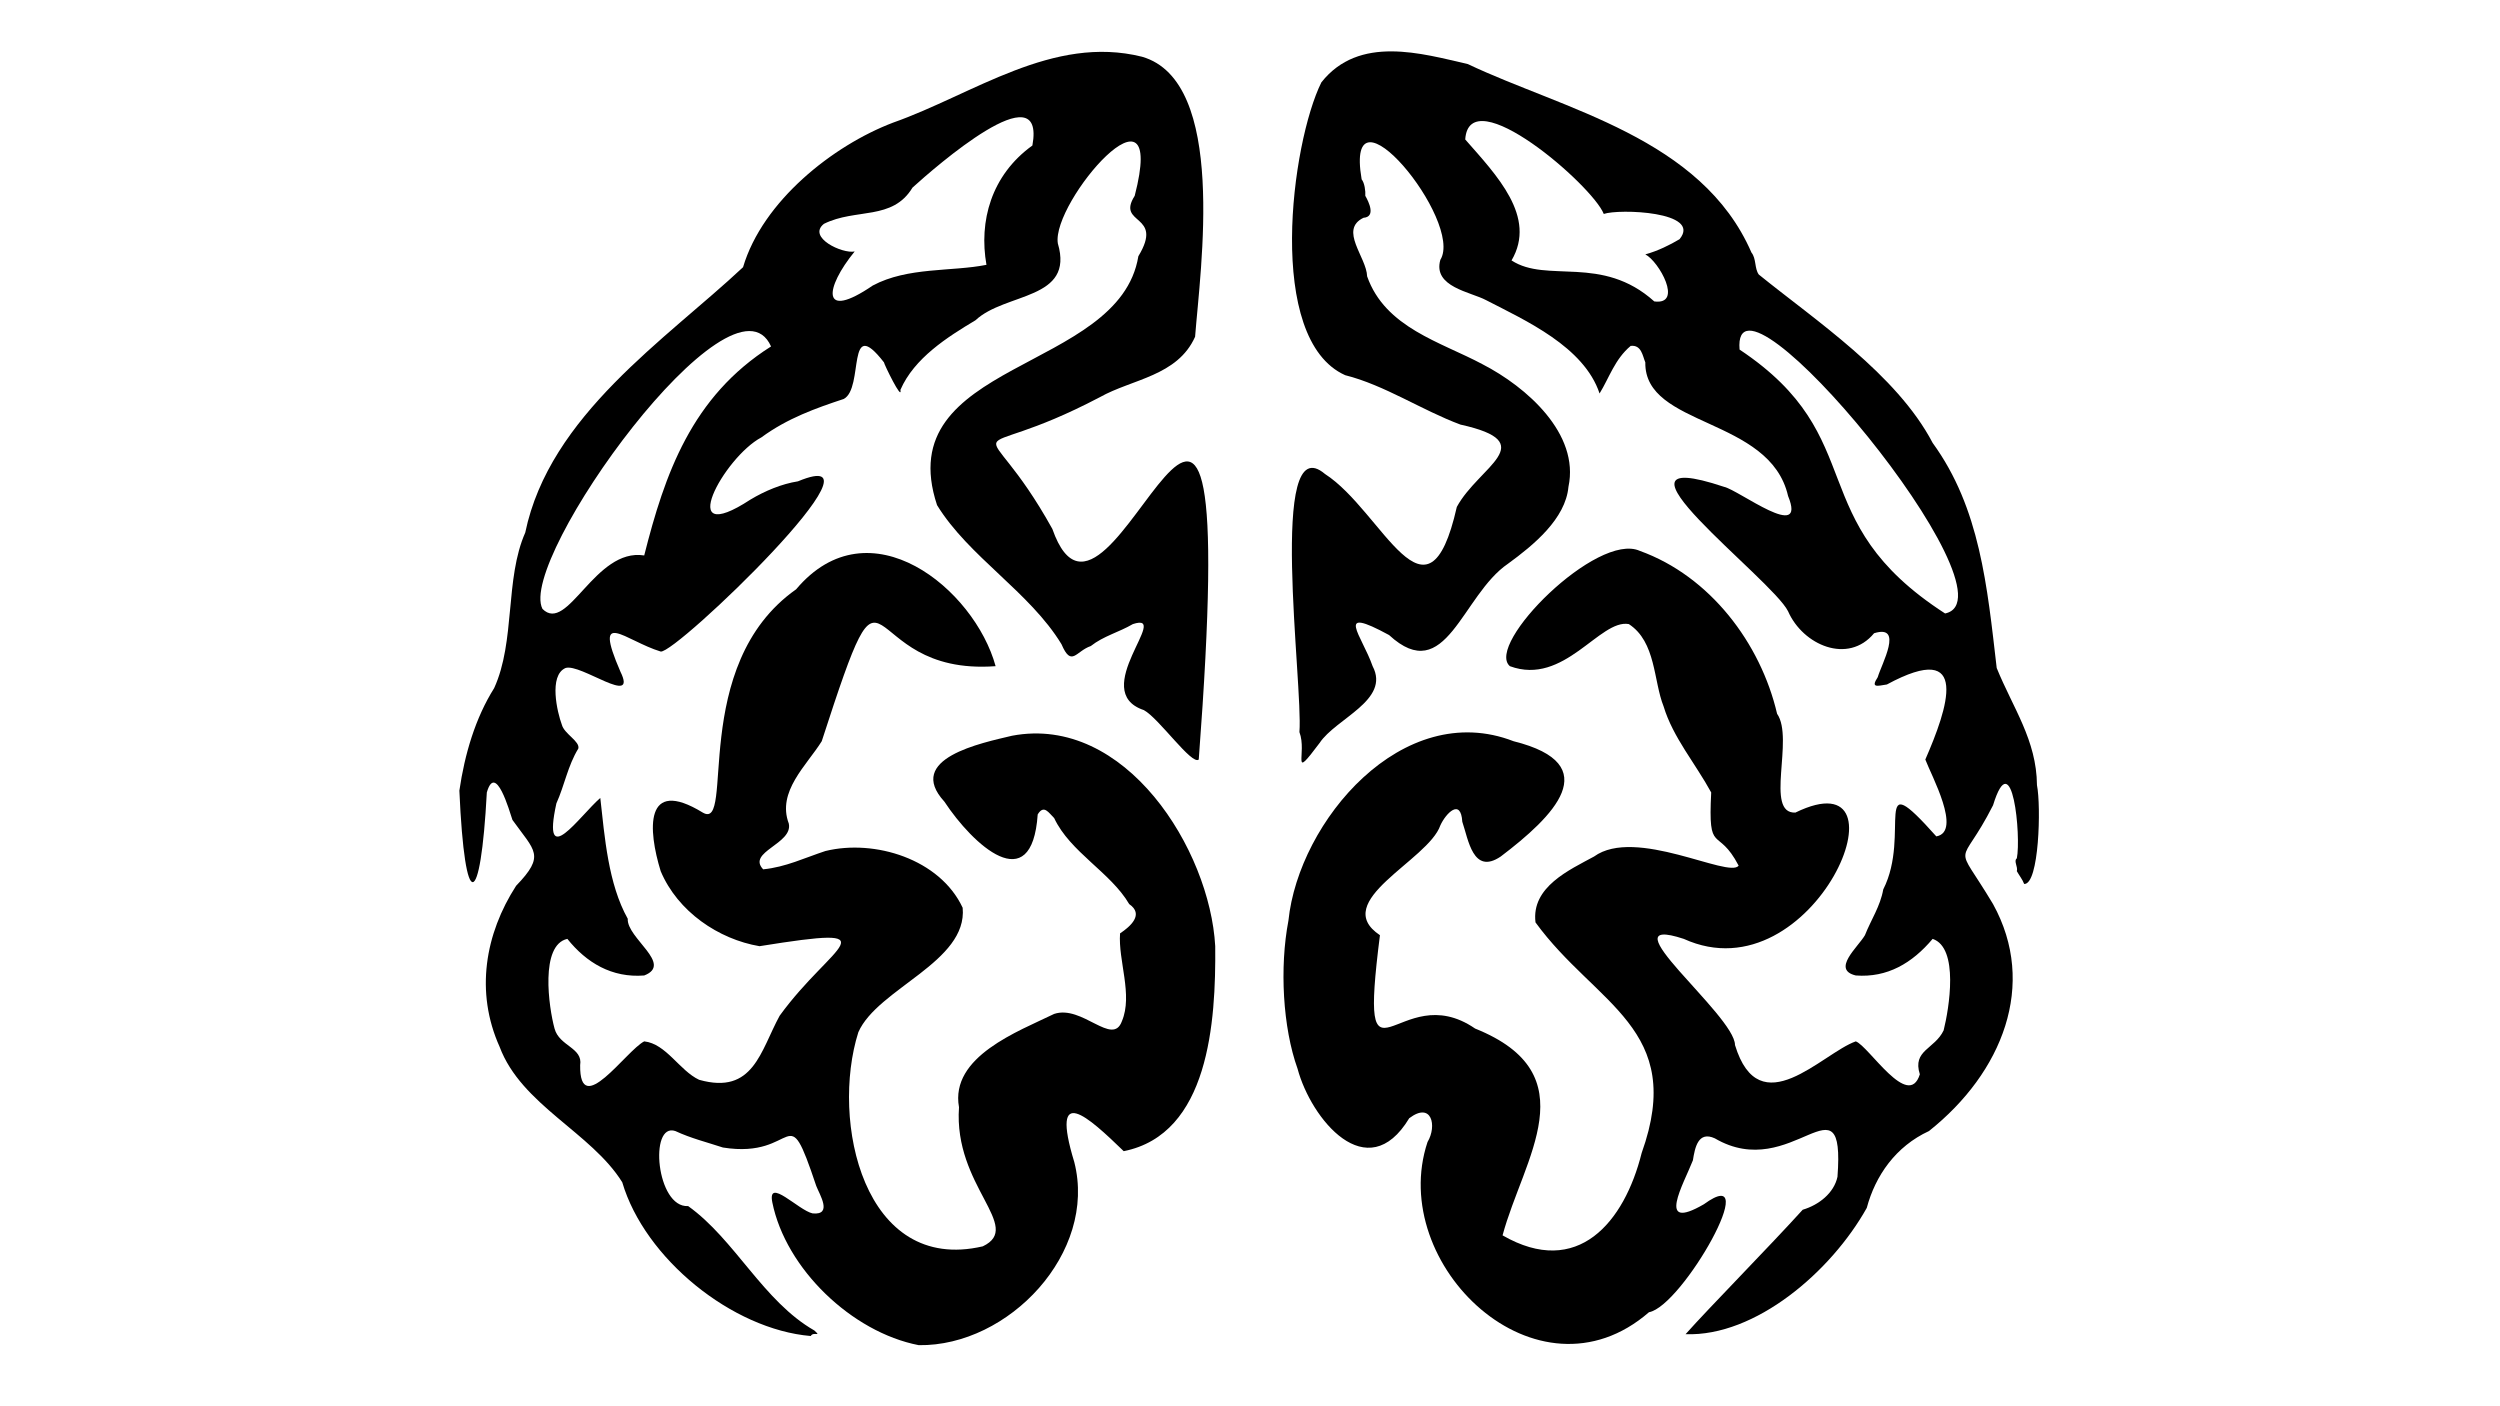
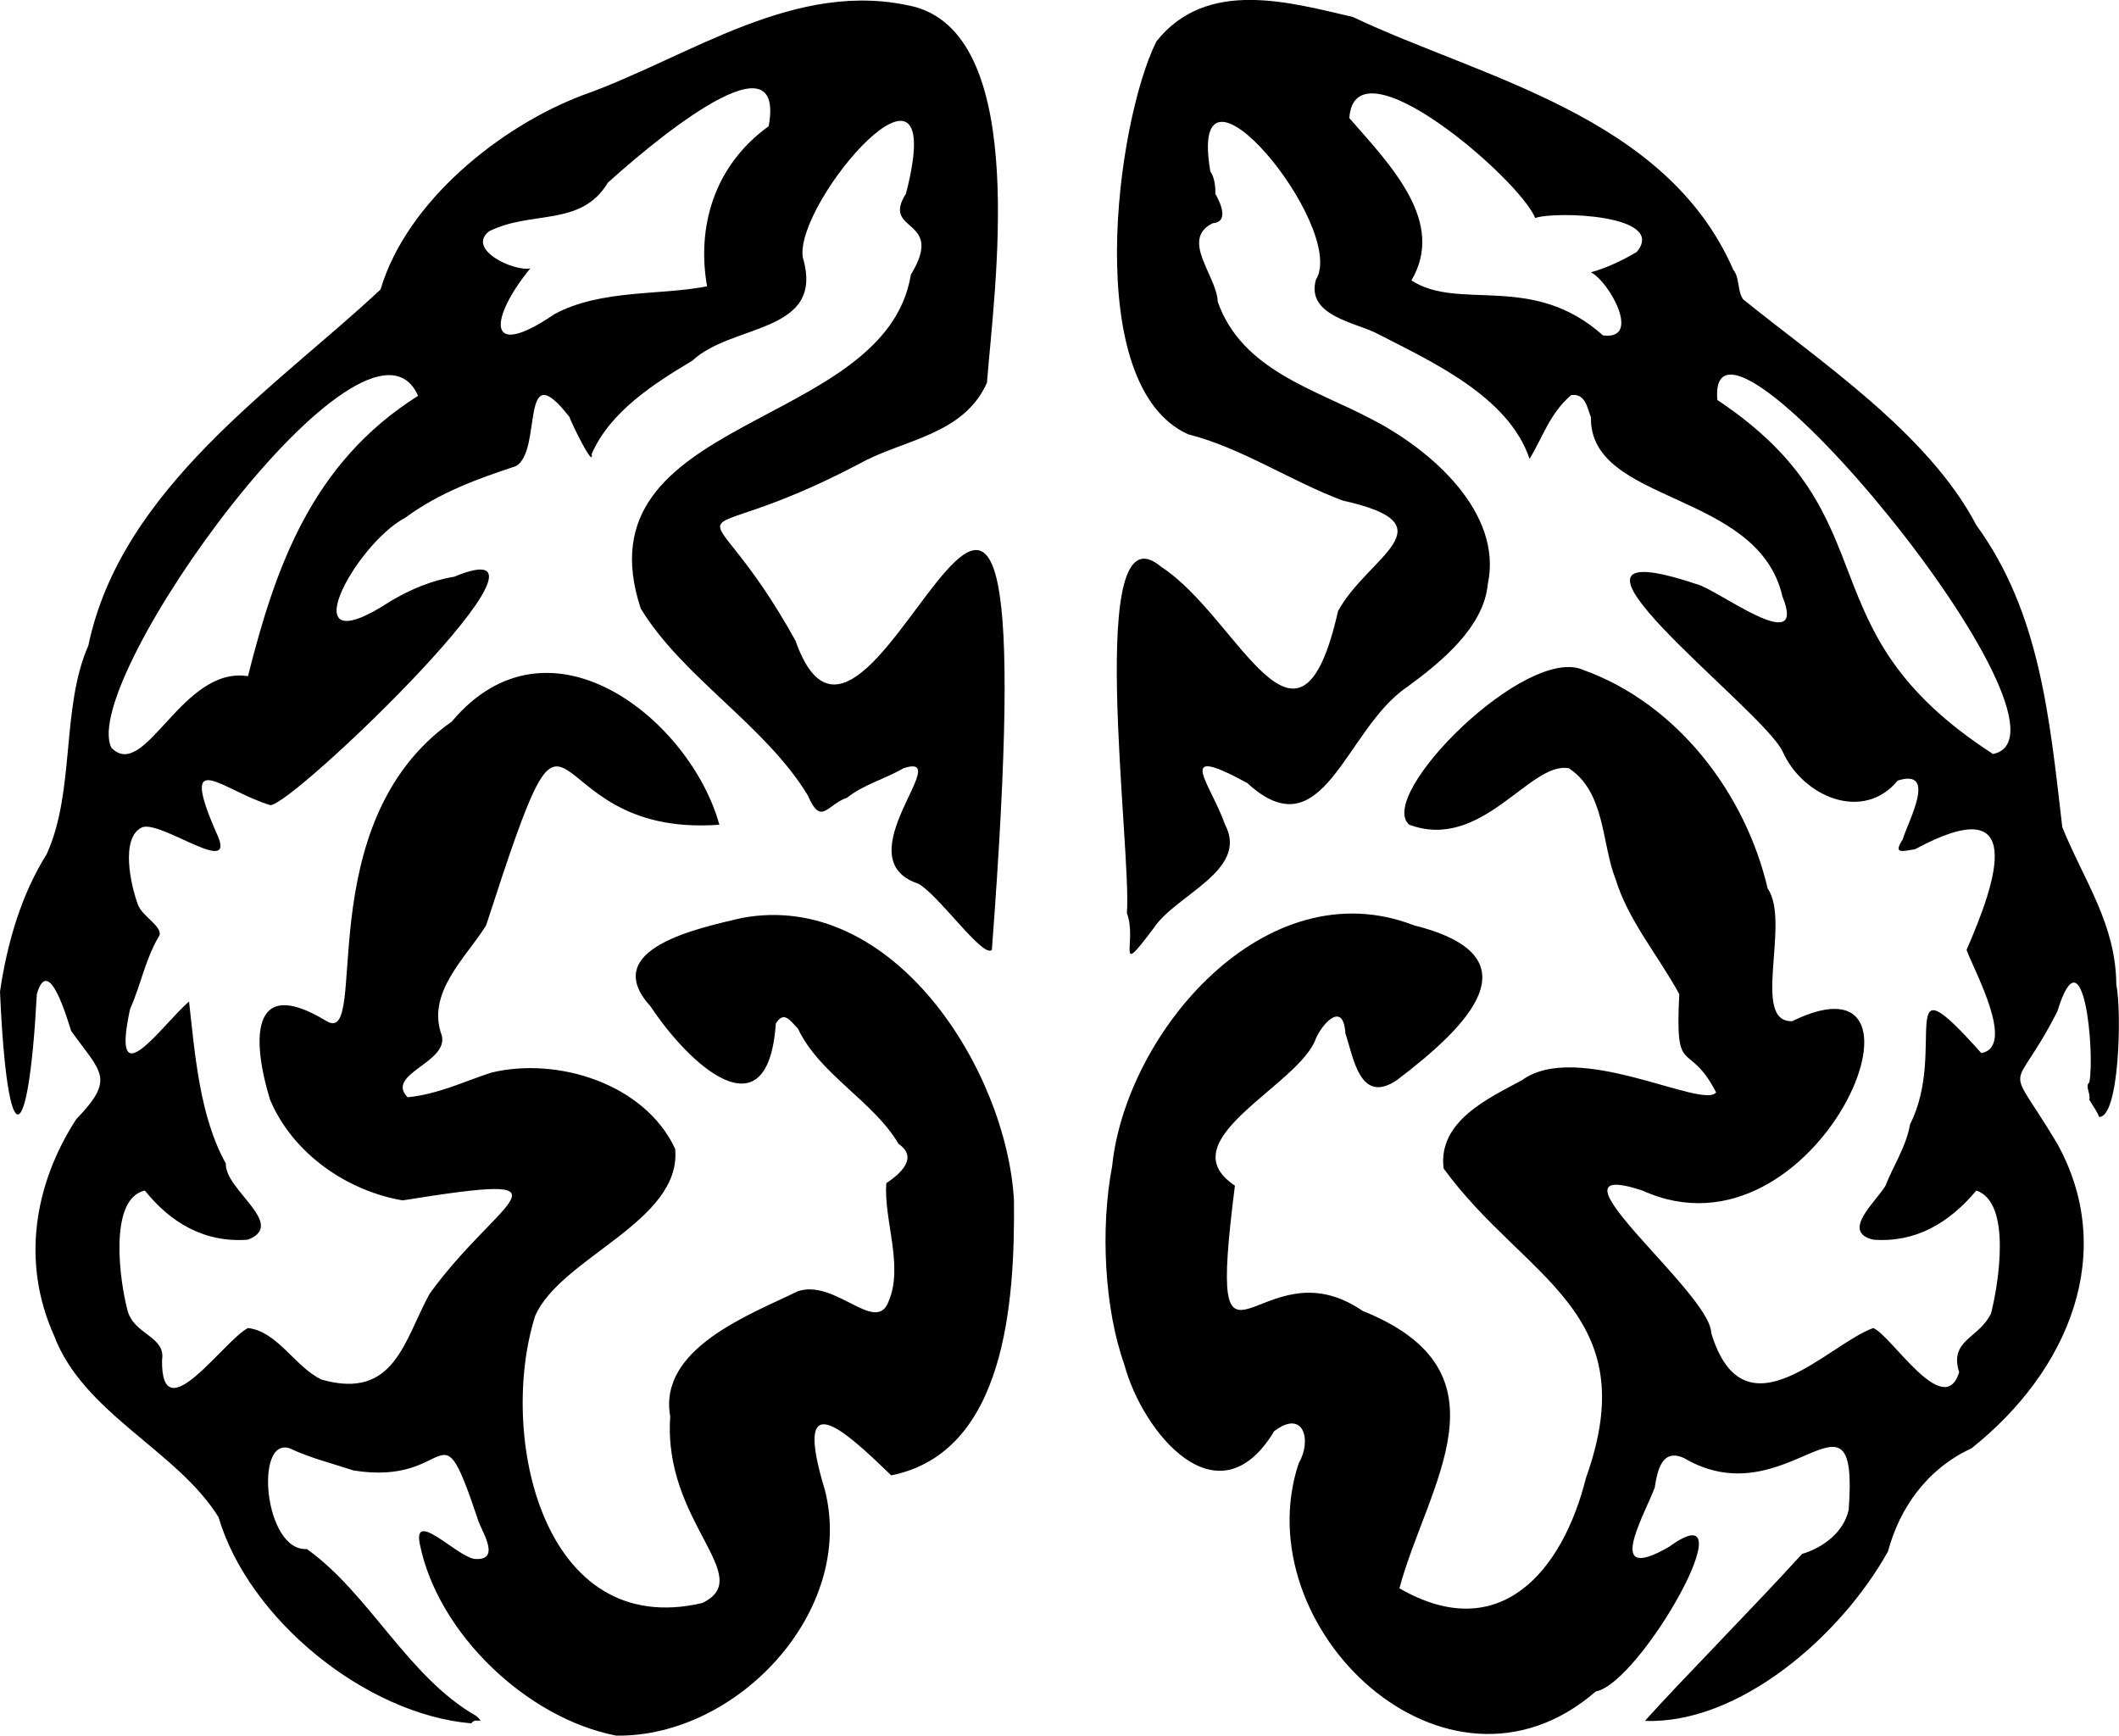
- <svg xmlns="http://www.w3.org/2000/svg" version="1.1" id="Слой_1" x="0px" y="0px" viewBox="0 0 1366 768" style="enable-background:new 0 0 1366 768;" xml:space="preserve">
-   <path d="M664,517c-2.9-52.7-49-126.7-111-115c-16.7,4-58.6,12.4-37,36c15.5,23.5,47.8,53.5,51,7c3.4-5.6,6-0.9,9,2  c8.7,18.6,30.9,29.7,41,47c8.2,5.6,0.7,12.2-5,16c-1.1,14.9,7.1,33.6,1,48c-5.1,14-21.7-9.1-37-4c-19.5,9.5-57,23.3-52,51  c-3.1,43.2,35.5,65.3,13,76c-65.2,15.2-83.3-68.7-68-117c10.5-23.9,59.8-38.4,57-68c-12.4-26.6-48.1-37.6-75-31  c-11.3,3.7-21.7,8.8-34,10c-9.1-9.5,16.4-13.9,14-25c-6.6-17.5,9.8-31.8,18-45c38.9-120.1,17-35.2,95-41c-11.5-42.1-69-89.5-109-42  c-58.9,41.5-33.1,132.5-51,122c-32.2-19.7-29.9,9.6-23,32c9.3,22.1,31.6,37.2,54,41c74.2-11.9,39.6-1.4,11,38  c-10.5,19.2-14.3,43.4-44,35c-10.7-5-18-19.7-30-21c-9.9,5.1-35.4,42.9-35,13c1.6-9.6-11.4-10.3-14-20c-3.2-11.7-8-45.7,7-49  c10.4,13,24.3,21.4,42,20c16-6.2-9.6-20.4-9-31c-10.7-19.1-12.6-44.7-15-66c-11.2,9.7-32.2,40.5-24,3c4.5-10,6.2-20.5,12-30  c1-3.9-7.7-8-9-13c-2.5-6.7-7.3-26.9,2-31c8.2-2.7,39.6,21.6,30,2c-15.4-35.5,2.6-16.9,22-11c8.1,1.5,129.9-115.8,75-93  c-8.9,1.4-18,5.2-26,10c-41.8,27.3-14.6-23.1,6-34c14.3-10.5,29.9-16,45-21c11.3-5.9,1.2-46.8,22-20c0,0.9,10.1,21.7,9,15  c7.5-17.3,25.6-28.8,41-38c16.3-15.3,54.2-10.9,45-42c-3.6-22.6,60.2-96.3,42-26c-10.3,16.2,16.3,9.5,2,33  c-10.4,63.7-136.2,56.8-110,136c17.3,28.2,50.6,47.4,68,76c5.5,12.8,7.8,3.8,16,1c7-5.5,15.3-7.5,23-12c21.5-7-24.6,36.8,6,47  c8.2,4.4,26.3,30.4,30,27c25.3-334-48.3-35.7-80-126c-39-70.3-51.1-31.5,26-72c17.6-9.9,42.4-11.5,52-33c2.9-37.5,17.6-139.6-29-153  c-48.8-12.2-92.1,20.5-136,36c-32.9,12.5-71.3,42.9-82,79c-42,39.4-105.7,80.9-119,145c-11.2,25.3-5.3,59.4-17,85  c-10.3,16.4-16.1,36.1-19,56c3,68.1,11.6,64.9,15,1c4.8-16.7,12.4,10.3,14,15c12.2,17.1,18.2,19.2,2,36c-16.9,26.2-22.5,58-9,88  c11.9,31.8,50.1,46.8,67,74c12.3,41.7,60.1,80.4,103,84c1.5-2.7,6.1,0.8,2-3c-28-16-43.4-49.7-69-68c-17.4,1.1-21.5-45.9-7-41  c8.6,4,17.2,6.1,26,9c41.6,6.7,34.1-29.4,51,21c1.8,4.7,9.1,16.1-2,15c-7.6-1.6-24.8-20.1-22-6c7.3,36.2,43.4,70.9,80,78  c49.2,0.7,97.6-50.6,85-100c-13.4-44,7.6-24.8,27-6C660.6,619.7,664.4,558.4,664,517z M450.2,122.3c17.5-8.7,37.4-1.6,48.4-19.8  c12-10.9,73-64.3,65.5-23c-22.6,16.3-29.3,41.5-25.1,65.2c-18.9,3.8-43,1.1-62.1,11.3c-28.7,19.6-26.2,1.3-9.9-18.6  C460.3,138.8,440.9,129.7,450.2,122.3z M296.4,332.7c-13.9-27.1,104-190.3,124.9-143.4c-43.4,27.4-58.1,69.8-69.3,114.2  C325,299.2,310.2,346.6,296.4,332.7z" />
-   <path d="M1113,429c-0.2-24.6-13.1-42.1-22-64c-5.2-44.7-9.1-87.4-35-123c-19.7-37.6-64.3-67.1-95-92c-2.4-3.3-1.3-8.7-4-12  C929.7,75.2,854.4,59.9,802,35c-25-5.7-59.4-16.1-80,10c-16.4,33-30.7,140.4,13,160c21.5,5.4,42,19.2,63,27c44.8,9.9,10,22.8-2,45  c-16.1,71.3-40.5,2.3-72-18c-31.5-26.8-11.9,115.2-14,141c4.4,11.6-5.1,27.5,11,6c8.9-13.5,38.8-23.4,29-42  c-5.9-16.9-21.3-33.5,9-17c31.1,28.6,39.7-21.8,65-39c14-10.2,31.4-24.5,33-42c6.2-29-22.9-54.6-47-67c-22.8-12.2-53.1-19.9-63-48  c-0.3-10.5-15.5-25.4-2-32c6.9-0.5,2.9-8.7,1-12c0.2-2.5-0.4-7.1-2-9c-9.8-57.3,56.1,22.9,43,44c-4.2,14.8,16.6,17.5,25,22  c21.5,11.1,53.5,25.4,62,51c5.3-8.6,8.3-18.7,17-26c5.9-0.7,6.5,5.4,8,9c-0.6,35.6,68.1,29.7,78,73c10.5,25.7-27-3.3-35-5  c-74.1-24.7,26.3,50.3,35,68c8.1,18.5,32.8,29.2,47,12c16.4-5.1,4,17,2,24c-4,6.1-0.2,4.8,5,4c46.4-25.1,33,13.5,21,41  c3.2,8.6,20.2,39.5,6,42c-36.3-40.7-13.5-1.5-29,29c-1.6,9.2-6.7,16.6-10,25c-3.8,6.5-18.4,18.8-5,22c17.2,1.3,30.8-6.7,42-20  c14.5,4.9,9,38,6,50c-4.9,10.3-17.2,10.8-13,24c-6.2,19.8-27.8-15.3-35-18c-18.4,6.5-52.6,46-66,2c0-16.3-72.1-72.5-28-58  c71.6,32.5,126.6-101,61-69c-17,0.7-0.5-40.4-10-54c-9-38.6-36.7-75.2-75-89c-23.3-10.6-84.8,51.1-71,63c29.7,11,49.1-25.9,65-23  c14.9,9.7,13.4,31,19,45c5.1,16.9,17.4,31.2,26,47c-1.8,35,3.5,17.9,15,40c-5.3,7.1-56.4-21.4-79-5c-13.4,7.3-34.4,16.6-32,36  c32.9,45.2,82.4,57.9,58,126c-9.4,37.7-34.9,68.7-76,45c11.3-42.1,47.3-88-15-113c-42.2-29-64,43.5-52-51  c-27.8-18.6,26.4-40.8,33-60c3-6.6,11.2-15.1,12-2c3.3,9.6,5.8,29.3,21,19c28.6-21.7,57.9-50.3,7-63c-60.6-23.5-117.4,43.7-123,98  c-4.9,25.6-3.1,58.4,5,81c7.3,27.3,38,65.1,61,27c12.3-9.3,15.3,4.2,10,13c-22.3,67,60,145.9,121,93c18.3-3.3,63.4-83.3,30-59  c-26.5,15.4-11-11.2-6-24c1.1-7,2.9-16.2,12-12c42.3,24.8,71.3-36.7,67,21c-1.9,8.9-10.2,15.4-19,18c-18,19.9-51.5,53.9-64,68  c38.1,1.4,79.5-34.1,99-69c4.7-17.6,15.8-33.6,34-42c40.1-31.9,59.3-80,35-124c-21.8-36.5-18.5-17.5,0-54c10.6-34.5,15.4,17.1,13,29  c-1.9,1.4,0.7,4.6,0,7c1.2,2.2,3.2,4.7,4,7C1114.2,483.4,1115.3,440.5,1113,429z M917.7,130.7c-5.2,3.1-11.8,6.4-18.7,8.3  c7.4,3.7,20.9,27.8,4.9,25.7c-28.7-25.8-58.6-9.7-78-22.4c14-23.8-8.2-46.6-25.3-66.1c2.2-33.2,69.6,25.1,75.7,40.7  C884.4,114,930.2,115.5,917.7,130.7z M1062.8,335.2c-79.1-51.1-39.5-95.7-112.3-144.2C945.8,134.7,1104.8,326.4,1062.8,335.2z" />
+ <svg xmlns="http://www.w3.org/2000/svg" version="1.1" id="Слой_1" x="0px" y="0px" viewBox="0 0 863.1 706.9" style="enable-background:new 0 0 863.1 706.9;" xml:space="preserve">
+   <path d="M413,488.9c-2.9-52.7-49-126.7-111-115c-16.7,4-58.6,12.4-37,36c15.5,23.5,47.8,53.5,51,7c3.4-5.6,6-0.9,9,2  c8.7,18.6,30.9,29.7,41,47c8.2,5.6,0.7,12.2-5,16c-1.1,14.9,7.1,33.6,1,48c-5.1,14-21.7-9.1-37-4c-19.5,9.5-57,23.3-52,51  c-3.1,43.2,35.5,65.3,13,76c-65.2,15.2-83.3-68.7-68-117c10.5-23.9,59.8-38.4,57-68c-12.4-26.6-48.1-37.6-75-31  c-11.3,3.7-21.7,8.8-34,10c-9.1-9.5,16.4-13.9,14-25c-6.6-17.5,9.8-31.8,18-45c38.9-120.1,17-35.2,95-41c-11.5-42.1-69-89.5-109-42  c-58.9,41.5-33.1,132.5-51,122c-32.2-19.7-29.9,9.6-23,32c9.3,22.1,31.6,37.2,54,41c74.2-11.9,39.6-1.4,11,38  c-10.5,19.2-14.3,43.4-44,35c-10.7-5-18-19.7-30-21c-9.9,5.1-35.4,42.9-35,13c1.6-9.6-11.4-10.3-14-20c-3.2-11.7-8-45.7,7-49  c10.4,13,24.3,21.4,42,20c16-6.2-9.6-20.4-9-31c-10.7-19.1-12.6-44.7-15-66c-11.2,9.7-32.2,40.5-24,3c4.5-10,6.2-20.5,12-30  c1-3.9-7.7-8-9-13c-2.5-6.7-7.3-26.9,2-31c8.2-2.7,39.6,21.6,30,2c-15.4-35.5,2.6-16.9,22-11c8.1,1.5,129.9-115.8,75-93  c-8.9,1.4-18,5.2-26,10c-41.8,27.3-14.6-23.1,6-34c14.3-10.5,29.9-16,45-21c11.3-5.9,1.2-46.8,22-20c0,0.9,10.1,21.7,9,15  c7.5-17.3,25.6-28.8,41-38c16.3-15.3,54.2-10.9,45-42c-3.6-22.6,60.2-96.3,42-26c-10.3,16.2,16.3,9.5,2,33  c-10.4,63.7-136.2,56.8-110,136c17.3,28.2,50.6,47.4,68,76c5.5,12.8,7.8,3.8,16,1c7-5.5,15.3-7.5,23-12c21.5-7-24.6,36.8,6,47  c8.2,4.4,26.3,30.4,30,27c25.3-334-48.3-35.7-80-126c-39-70.3-51.1-31.5,26-72c17.6-9.9,42.4-11.5,52-33c2.9-37.5,17.6-139.6-29-153  c-48.8-12.2-92.1,20.5-136,36c-32.9,12.5-71.3,42.9-82,79c-42,39.4-105.7,80.9-119,145c-11.2,25.3-5.3,59.4-17,85  C8.7,364.3,2.9,384,0,403.9c3,68.1,11.6,64.9,15,1c4.8-16.7,12.4,10.3,14,15c12.2,17.1,18.2,19.2,2,36c-16.9,26.2-22.5,58-9,88  c11.9,31.8,50.1,46.8,67,74c12.3,41.7,60.1,80.4,103,84c1.5-2.7,6.1,0.8,2-3c-28-16-43.4-49.7-69-68c-17.4,1.1-21.5-45.9-7-41  c8.6,4,17.2,6.1,26,9c41.6,6.7,34.1-29.4,51,21c1.8,4.7,9.1,16.1-2,15c-7.6-1.6-24.8-20.1-22-6c7.3,36.2,43.4,70.9,80,78  c49.2,0.7,97.6-50.6,85-100c-13.4-44,7.6-24.8,27-6C409.6,591.6,413.4,530.3,413,488.9z M199.2,94.2c17.5-8.7,37.4-1.6,48.4-19.8  c12-10.9,73-64.3,65.5-23c-22.6,16.3-29.3,41.5-25.1,65.2c-18.9,3.8-43,1.1-62.1,11.3c-28.7,19.6-26.2,1.3-9.9-18.6  C209.3,110.7,189.9,101.6,199.2,94.2z M45.4,304.6c-13.9-27.1,104-190.3,124.9-143.4c-43.4,27.4-58.1,69.8-69.3,114.2  C74,271.1,59.2,318.5,45.4,304.6z" />
+   <path d="M862,400.9c-0.2-24.6-13.1-42.1-22-64c-5.2-44.7-9.1-87.4-35-123c-19.7-37.6-64.3-67.1-95-92c-2.4-3.3-1.3-8.7-4-12  c-27.3-62.8-102.6-78.1-155-103c-25-5.7-59.4-16.1-80,10c-16.4,33-30.7,140.4,13,160c21.5,5.4,42,19.2,63,27c44.8,9.9,10,22.8-2,45  c-16.1,71.3-40.5,2.3-72-18c-31.5-26.8-11.9,115.2-14,141c4.4,11.6-5.1,27.5,11,6c8.9-13.5,38.8-23.4,29-42  c-5.9-16.9-21.3-33.5,9-17c31.1,28.6,39.7-21.8,65-39c14-10.2,31.4-24.5,33-42c6.2-29-22.9-54.6-47-67c-22.8-12.2-53.1-19.9-63-48  c-0.3-10.5-15.5-25.4-2-32c6.9-0.5,2.9-8.7,1-12c0.2-2.5-0.4-7.1-2-9c-9.8-57.3,56.1,22.9,43,44c-4.2,14.8,16.6,17.5,25,22  c21.5,11.1,53.5,25.4,62,51c5.3-8.6,8.3-18.7,17-26c5.9-0.7,6.5,5.4,8,9c-0.6,35.6,68.1,29.7,78,73c10.5,25.7-27-3.3-35-5  c-74.1-24.7,26.3,50.3,35,68c8.1,18.5,32.8,29.2,47,12c16.4-5.1,4,17,2,24c-4,6.1-0.2,4.8,5,4c46.4-25.1,33,13.5,21,41  c3.2,8.6,20.2,39.5,6,42c-36.3-40.7-13.5-1.5-29,29c-1.6,9.2-6.7,16.6-10,25c-3.8,6.5-18.4,18.8-5,22c17.2,1.3,30.8-6.7,42-20  c14.5,4.9,9,38,6,50c-4.9,10.3-17.2,10.8-13,24c-6.2,19.8-27.8-15.3-35-18c-18.4,6.5-52.6,46-66,2c0-16.3-72.1-72.5-28-58  c71.6,32.5,126.6-101,61-69c-17,0.7-0.5-40.4-10-54c-9-38.6-36.7-75.2-75-89c-23.3-10.6-84.8,51.1-71,63c29.7,11,49.1-25.9,65-23  c14.9,9.7,13.4,31,19,45c5.1,16.9,17.4,31.2,26,47c-1.8,35,3.5,17.9,15,40c-5.3,7.1-56.4-21.4-79-5c-13.4,7.3-34.4,16.6-32,36  c32.9,45.2,82.4,57.9,58,126c-9.4,37.7-34.9,68.7-76,45c11.3-42.1,47.3-88-15-113c-42.2-29-64,43.5-52-51  c-27.8-18.6,26.4-40.8,33-60c3-6.6,11.2-15.1,12-2c3.3,9.6,5.8,29.3,21,19c28.6-21.7,57.9-50.3,7-63c-60.6-23.5-117.4,43.7-123,98  c-4.9,25.6-3.1,58.4,5,81c7.3,27.3,38,65.1,61,27c12.3-9.3,15.3,4.2,10,13c-22.3,67,60,145.9,121,93c18.3-3.3,63.4-83.3,30-59  c-26.5,15.4-11-11.2-6-24c1.1-7,2.9-16.2,12-12c42.3,24.8,71.3-36.7,67,21c-1.9,8.9-10.2,15.4-19,18c-18,19.9-51.5,53.9-64,68  c38.1,1.4,79.5-34.1,99-69c4.7-17.6,15.8-33.6,34-42c40.1-31.9,59.3-80,35-124c-21.8-36.5-18.5-17.5,0-54c10.6-34.5,15.4,17.1,13,29  c-1.9,1.4,0.7,4.6,0,7c1.2,2.2,3.2,4.7,4,7C863.2,455.3,864.3,412.4,862,400.9z M666.7,102.6c-5.2,3.1-11.8,6.4-18.7,8.3  c7.4,3.7,20.9,27.8,4.9,25.7c-28.7-25.8-58.6-9.7-78-22.4c14-23.8-8.2-46.6-25.3-66.1c2.2-33.2,69.6,25.1,75.7,40.7  C633.4,85.9,679.2,87.4,666.7,102.6z M811.8,307.1c-79.1-51.1-39.5-95.7-112.3-144.2C694.8,106.6,853.8,298.3,811.8,307.1z" />
</svg>
